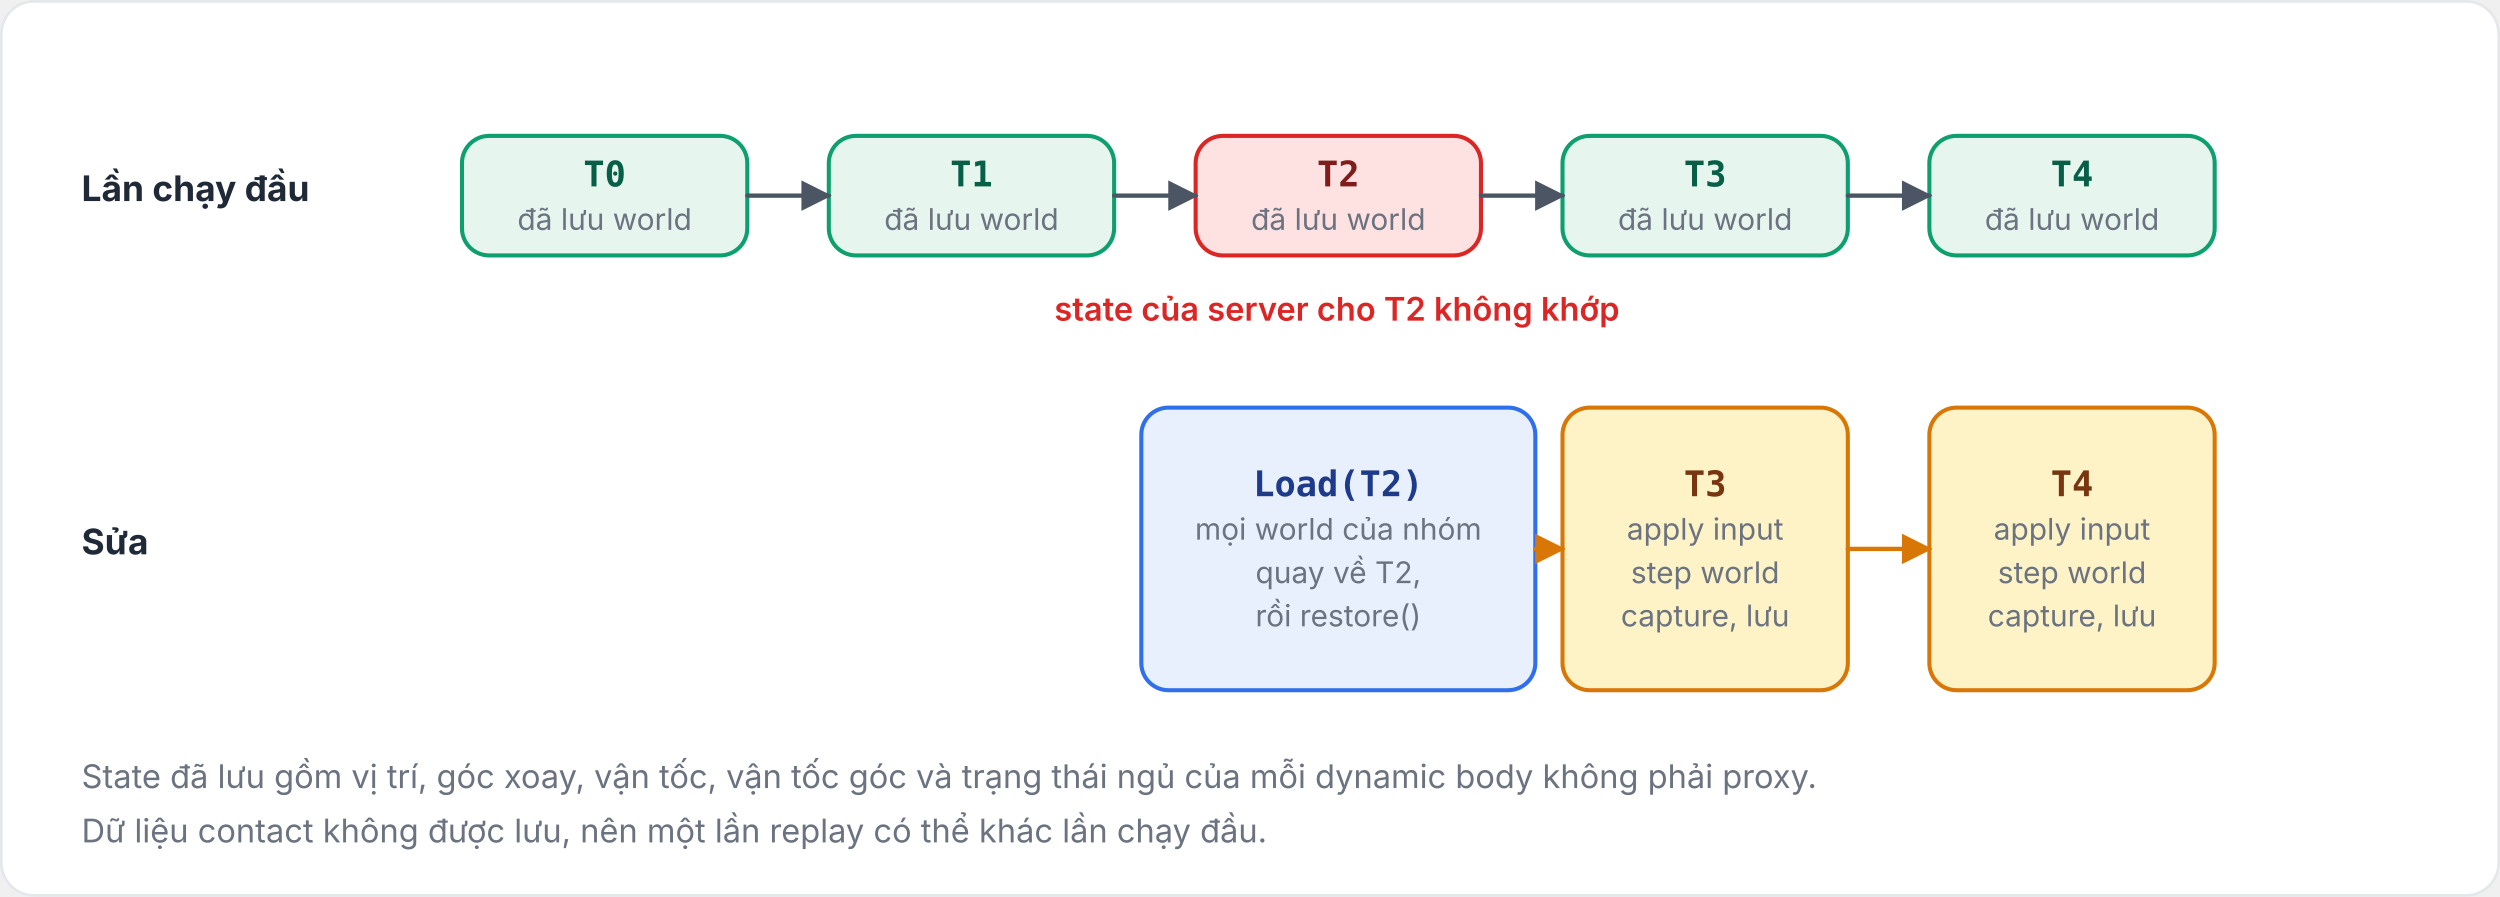
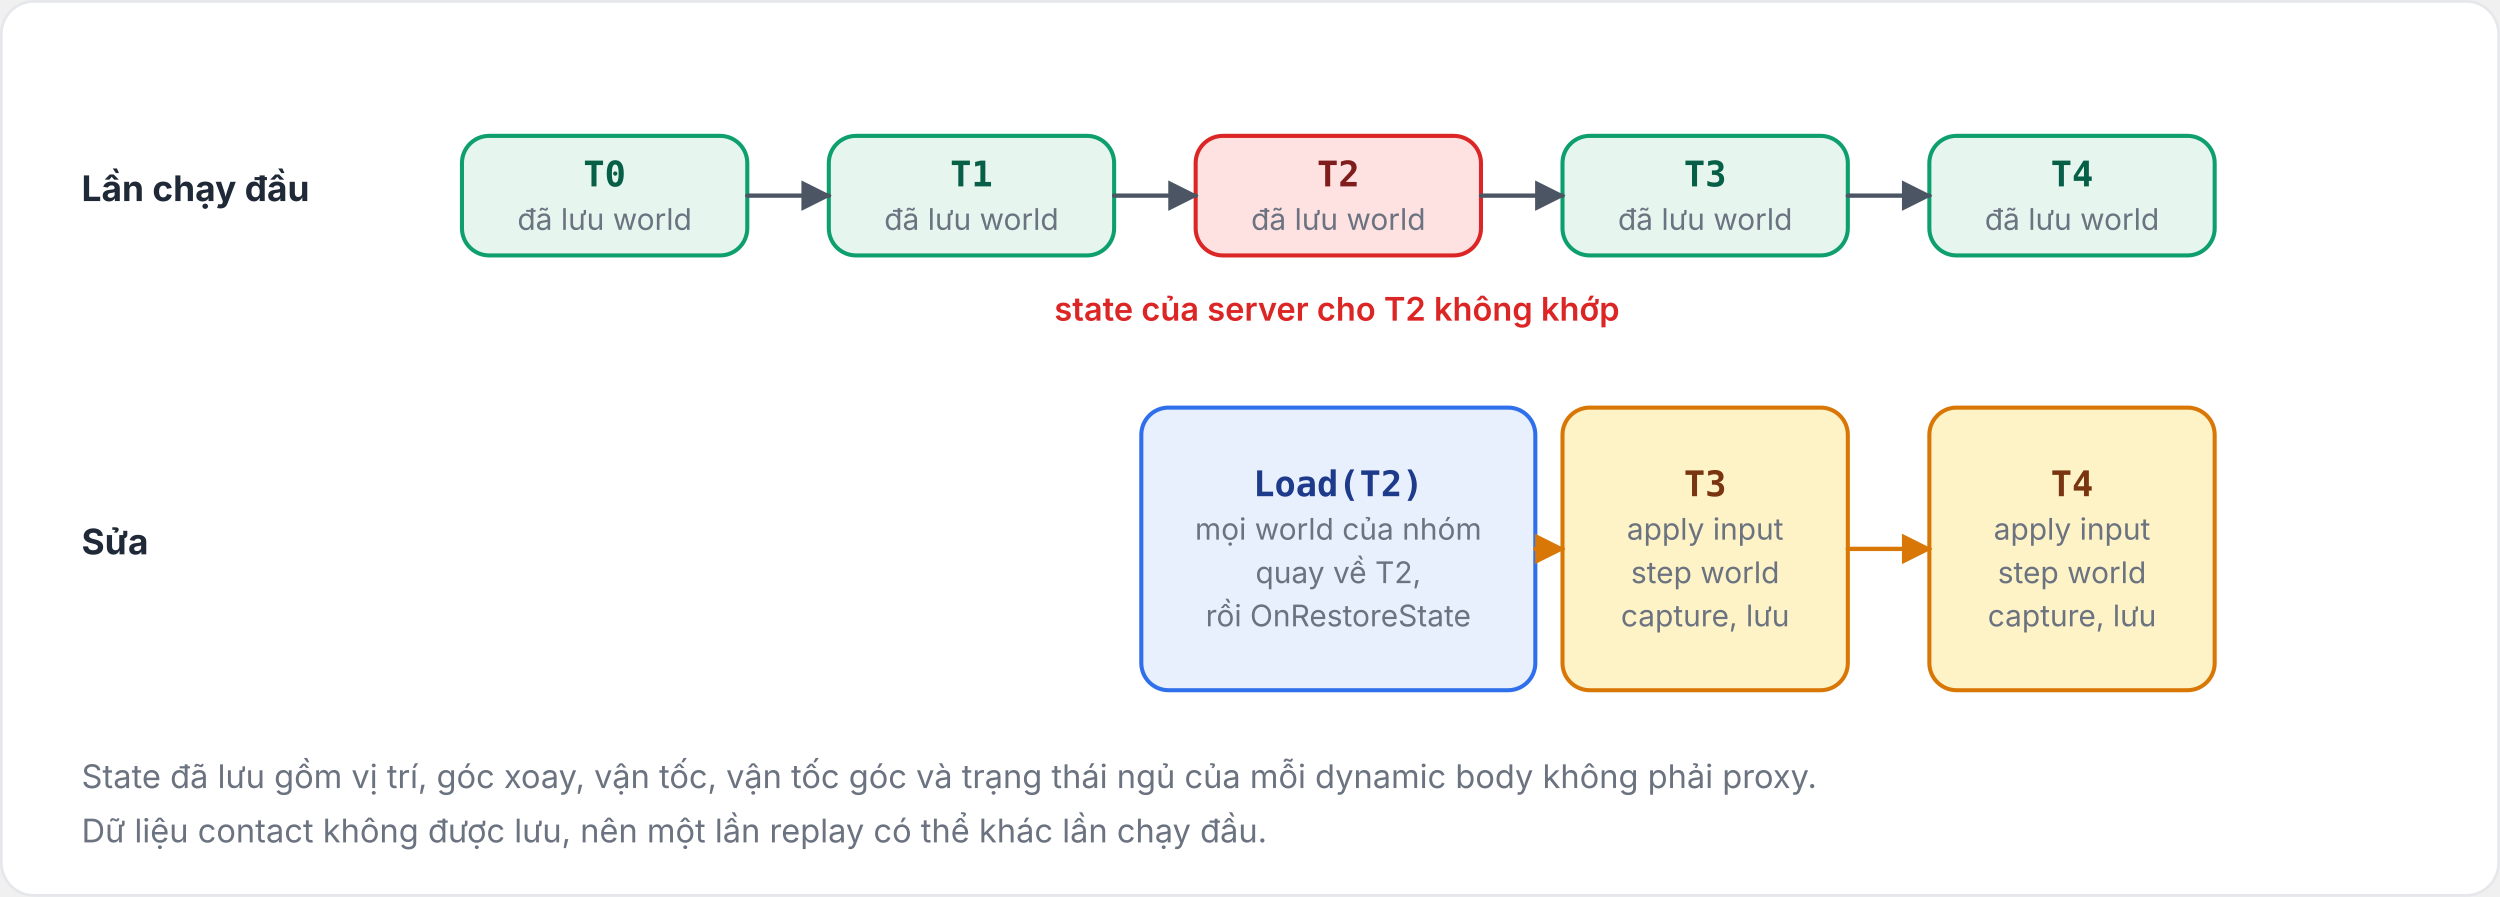
<svg xmlns="http://www.w3.org/2000/svg" width="920" height="330" viewBox="0 0 920 330" role="img" aria-label="Đưa các physics world về một tick đã sửa">
  <defs>
    <marker id="arrow-4B5563" viewBox="0 0 10 10" refX="9" refY="5" markerWidth="7" markerHeight="7" orient="auto-start-reverse">
      <path d="M 0 0 L 10 5 L 0 10 z" fill="#4B5563" />
    </marker>
    <marker id="arrow-D97706" viewBox="0 0 10 10" refX="9" refY="5" markerWidth="7" markerHeight="7" orient="auto-start-reverse">
      <path d="M 0 0 L 10 5 L 0 10 z" fill="#D97706" />
    </marker>
  </defs>
  <rect x="0.5" y="0.5" width="919" height="329" rx="12" fill="#FFFFFF" stroke="#E5E7EB" />
  <text x="30.0" y="74.0" font-family="Inter, 'Segoe UI', Roboto, 'Helvetica Neue', Arial, sans-serif" font-size="13" font-weight="700" fill="#1F2937" text-anchor="start">Lần chạy đầu</text>
  <rect x="170.0" y="50.0" width="105.0" height="44.0" rx="10" fill="#E6F6EF" stroke="#0E9F6E" stroke-width="1.5" />
  <text x="222.5" y="68.6" font-family="'JetBrains Mono', 'Cascadia Mono', Consolas, Menlo, monospace" font-size="13" font-weight="600" fill="#065F46" text-anchor="middle">T0</text>
  <text x="222.5" y="84.6" font-family="Inter, 'Segoe UI', Roboto, 'Helvetica Neue', Arial, sans-serif" font-size="11" font-weight="400" fill="#6B7280" text-anchor="middle">đã lưu world</text>
  <rect x="305.0" y="50.0" width="105.0" height="44.0" rx="10" fill="#E6F6EF" stroke="#0E9F6E" stroke-width="1.5" />
  <text x="357.5" y="68.6" font-family="'JetBrains Mono', 'Cascadia Mono', Consolas, Menlo, monospace" font-size="13" font-weight="600" fill="#065F46" text-anchor="middle">T1</text>
  <text x="357.5" y="84.6" font-family="Inter, 'Segoe UI', Roboto, 'Helvetica Neue', Arial, sans-serif" font-size="11" font-weight="400" fill="#6B7280" text-anchor="middle">đã lưu world</text>
  <path d="M 275.0 72.0 L 305.0 72.0" fill="none" stroke="#4B5563" stroke-width="1.6" stroke-linejoin="round" stroke-linecap="round" marker-end="url(#arrow-4B5563)" />
  <rect x="440.0" y="50.0" width="105.0" height="44.0" rx="10" fill="#FEE2E2" stroke="#DC2626" stroke-width="1.5" />
  <text x="492.5" y="68.6" font-family="'JetBrains Mono', 'Cascadia Mono', Consolas, Menlo, monospace" font-size="13" font-weight="600" fill="#7F1D1D" text-anchor="middle">T2</text>
  <text x="492.5" y="84.6" font-family="Inter, 'Segoe UI', Roboto, 'Helvetica Neue', Arial, sans-serif" font-size="11" font-weight="400" fill="#6B7280" text-anchor="middle">đã lưu world</text>
  <path d="M 410.0 72.0 L 440.0 72.0" fill="none" stroke="#4B5563" stroke-width="1.6" stroke-linejoin="round" stroke-linecap="round" marker-end="url(#arrow-4B5563)" />
  <rect x="575.0" y="50.0" width="105.0" height="44.0" rx="10" fill="#E6F6EF" stroke="#0E9F6E" stroke-width="1.5" />
  <text x="627.5" y="68.6" font-family="'JetBrains Mono', 'Cascadia Mono', Consolas, Menlo, monospace" font-size="13" font-weight="600" fill="#065F46" text-anchor="middle">T3</text>
  <text x="627.5" y="84.6" font-family="Inter, 'Segoe UI', Roboto, 'Helvetica Neue', Arial, sans-serif" font-size="11" font-weight="400" fill="#6B7280" text-anchor="middle">đã lưu world</text>
  <path d="M 545.0 72.0 L 575.0 72.0" fill="none" stroke="#4B5563" stroke-width="1.6" stroke-linejoin="round" stroke-linecap="round" marker-end="url(#arrow-4B5563)" />
  <rect x="710.0" y="50.0" width="105.0" height="44.0" rx="10" fill="#E6F6EF" stroke="#0E9F6E" stroke-width="1.5" />
  <text x="762.5" y="68.6" font-family="'JetBrains Mono', 'Cascadia Mono', Consolas, Menlo, monospace" font-size="13" font-weight="600" fill="#065F46" text-anchor="middle">T4</text>
  <text x="762.5" y="84.6" font-family="Inter, 'Segoe UI', Roboto, 'Helvetica Neue', Arial, sans-serif" font-size="11" font-weight="400" fill="#6B7280" text-anchor="middle">đã lưu world</text>
  <path d="M 680.0 72.0 L 710.0 72.0" fill="none" stroke="#4B5563" stroke-width="1.6" stroke-linejoin="round" stroke-linecap="round" marker-end="url(#arrow-4B5563)" />
  <text x="492.0" y="118.0" font-family="Inter, 'Segoe UI', Roboto, 'Helvetica Neue', Arial, sans-serif" font-size="12" font-weight="600" fill="#DC2626" text-anchor="middle">state của server cho T2 không khớp</text>
  <text x="30.0" y="204.0" font-family="Inter, 'Segoe UI', Roboto, 'Helvetica Neue', Arial, sans-serif" font-size="13" font-weight="700" fill="#1F2937" text-anchor="start">Sửa</text>
  <rect x="420.0" y="150.0" width="145.0" height="104.0" rx="10" fill="#E8F0FE" stroke="#2F6FEB" stroke-width="1.5" />
  <text x="492.5" y="182.6" font-family="'JetBrains Mono', 'Cascadia Mono', Consolas, Menlo, monospace" font-size="13" font-weight="600" fill="#1E3A8A" text-anchor="middle">Load(T2)</text>
  <text x="492.5" y="198.6" font-family="Inter, 'Segoe UI', Roboto, 'Helvetica Neue', Arial, sans-serif" font-size="11" font-weight="400" fill="#6B7280" text-anchor="middle">mọi world của nhóm</text>
  <text x="492.5" y="214.6" font-family="Inter, 'Segoe UI', Roboto, 'Helvetica Neue', Arial, sans-serif" font-size="11" font-weight="400" fill="#6B7280" text-anchor="middle">quay về T2,</text>
-   <text x="492.5" y="230.5" font-family="Inter, 'Segoe UI', Roboto, 'Helvetica Neue', Arial, sans-serif" font-size="11" font-weight="400" fill="#6B7280" text-anchor="middle">rồi restore()</text>
+   <text x="492.5" y="230.5" font-family="Inter, 'Segoe UI', Roboto, 'Helvetica Neue', Arial, sans-serif" font-size="11" font-weight="400" fill="#6B7280" text-anchor="middle">rồi OnRestoreState</text>
  <rect x="575.0" y="150.0" width="105.0" height="104.0" rx="10" fill="#FEF3C7" stroke="#D97706" stroke-width="1.5" />
  <text x="627.5" y="182.6" font-family="'JetBrains Mono', 'Cascadia Mono', Consolas, Menlo, monospace" font-size="13" font-weight="600" fill="#78350F" text-anchor="middle">T3</text>
  <text x="627.5" y="198.6" font-family="Inter, 'Segoe UI', Roboto, 'Helvetica Neue', Arial, sans-serif" font-size="11" font-weight="400" fill="#6B7280" text-anchor="middle">apply input</text>
  <text x="627.5" y="214.6" font-family="Inter, 'Segoe UI', Roboto, 'Helvetica Neue', Arial, sans-serif" font-size="11" font-weight="400" fill="#6B7280" text-anchor="middle">step world</text>
  <text x="627.5" y="230.5" font-family="Inter, 'Segoe UI', Roboto, 'Helvetica Neue', Arial, sans-serif" font-size="11" font-weight="400" fill="#6B7280" text-anchor="middle">capture, lưu</text>
  <rect x="710.0" y="150.0" width="105.0" height="104.0" rx="10" fill="#FEF3C7" stroke="#D97706" stroke-width="1.5" />
  <text x="762.5" y="182.6" font-family="'JetBrains Mono', 'Cascadia Mono', Consolas, Menlo, monospace" font-size="13" font-weight="600" fill="#78350F" text-anchor="middle">T4</text>
  <text x="762.5" y="198.6" font-family="Inter, 'Segoe UI', Roboto, 'Helvetica Neue', Arial, sans-serif" font-size="11" font-weight="400" fill="#6B7280" text-anchor="middle">apply input</text>
  <text x="762.5" y="214.6" font-family="Inter, 'Segoe UI', Roboto, 'Helvetica Neue', Arial, sans-serif" font-size="11" font-weight="400" fill="#6B7280" text-anchor="middle">step world</text>
  <text x="762.5" y="230.5" font-family="Inter, 'Segoe UI', Roboto, 'Helvetica Neue', Arial, sans-serif" font-size="11" font-weight="400" fill="#6B7280" text-anchor="middle">capture, lưu</text>
  <path d="M 565.0 202.0 L 575.0 202.0" fill="none" stroke="#D97706" stroke-width="1.6" stroke-linejoin="round" stroke-linecap="round" marker-end="url(#arrow-D97706)" />
  <path d="M 680.0 202.0 L 710.0 202.0" fill="none" stroke="#D97706" stroke-width="1.6" stroke-linejoin="round" stroke-linecap="round" marker-end="url(#arrow-D97706)" />
  <text x="30.0" y="290.0" font-family="Inter, 'Segoe UI', Roboto, 'Helvetica Neue', Arial, sans-serif" font-size="12" font-weight="400" fill="#6B7280" text-anchor="start">State đã lưu gồm vị trí, góc xoay, vận tốc, vận tốc góc và trạng thái ngủ của mỗi dynamic body không phải proxy.</text>
  <text x="30.0" y="310.0" font-family="Inter, 'Segoe UI', Roboto, 'Helvetica Neue', Arial, sans-serif" font-size="12" font-weight="400" fill="#6B7280" text-anchor="start">Dữ liệu contact không được lưu, nên một lần replay có thể khác lần chạy đầu.</text>
</svg>
